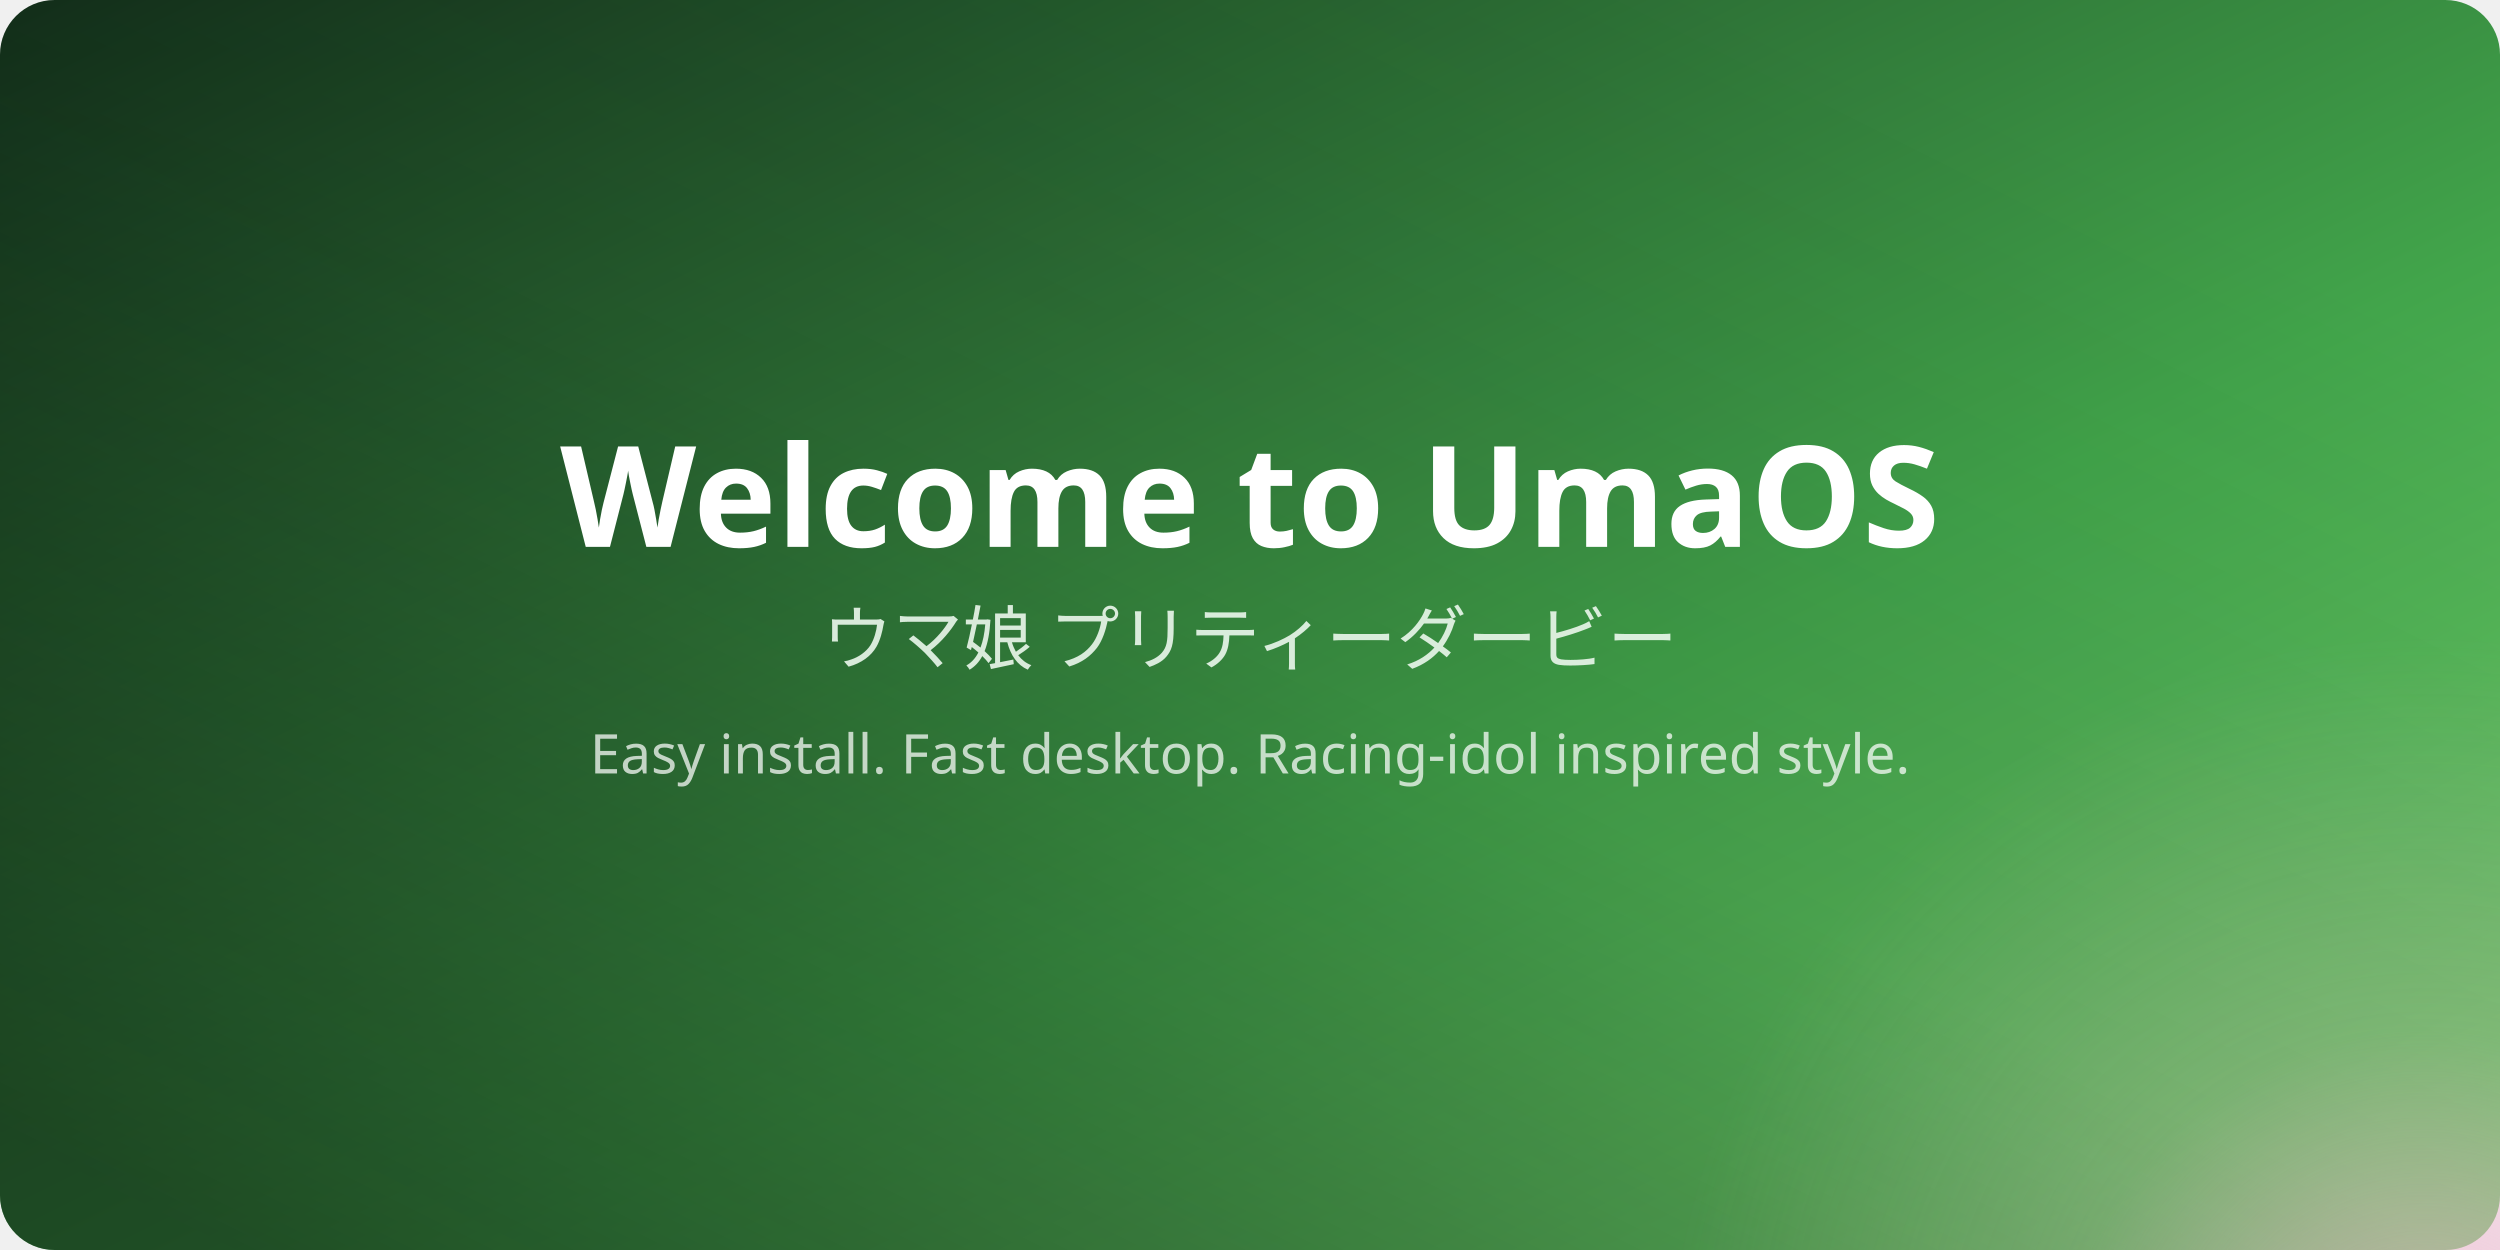
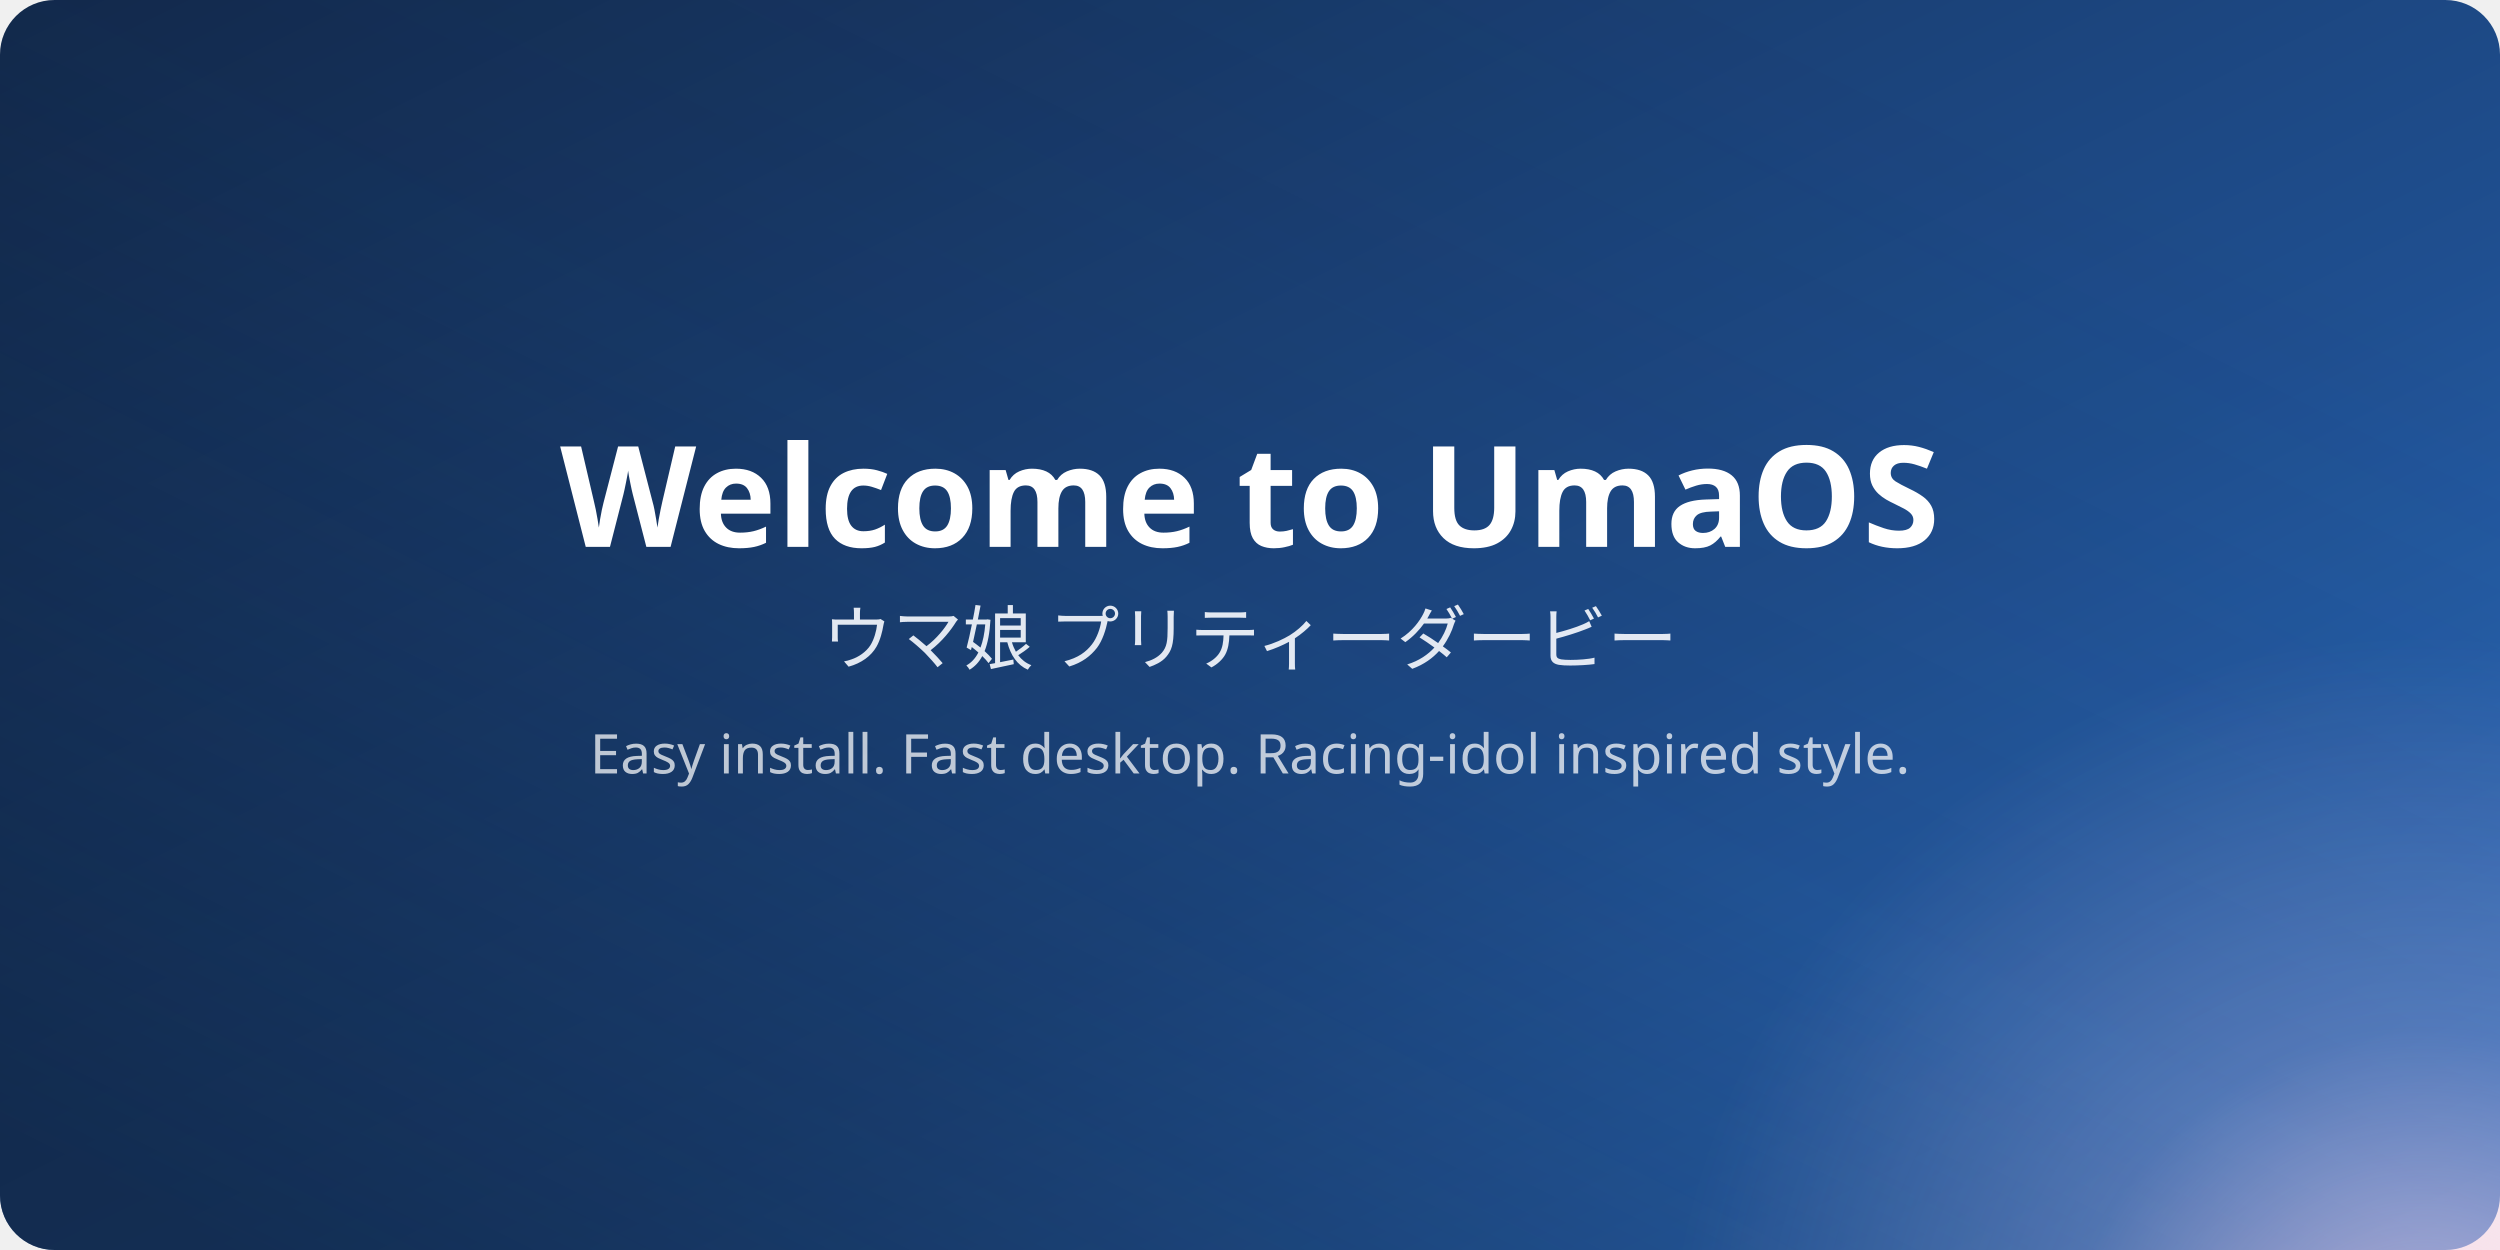
<svg xmlns="http://www.w3.org/2000/svg" width="640" height="320" viewBox="0 0 640 320">
  <defs>
    <linearGradient id="bg" x1="0" y1="0" x2="1" y2="1">
-       <stop offset="0%" stop-color="#13301b" />
-       <stop offset="60%" stop-color="#42a54b" />
-       <stop offset="100%" stop-color="#75d46f" />
+       <stop offset="0%" stop-color="#132B4F" />
+       <stop offset="60%" stop-color="#1F4F90" />
+       <stop offset="100%" stop-color="#2F74CC" />
    </linearGradient>
    <radialGradient id="pinkGlow" cx="80%" cy="82%" r="58%">
-       <stop offset="0%" stop-color="#f2b4cf" stop-opacity="0.72" />
-       <stop offset="48%" stop-color="#f2b4cf" stop-opacity="0.2" />
-       <stop offset="100%" stop-color="#f2b4cf" stop-opacity="0" />
+       <stop offset="0%" stop-color="#FFD6E8" stop-opacity="0.72" />
+       <stop offset="48%" stop-color="#FFD6E8" stop-opacity="0.2" />
+       <stop offset="100%" stop-color="#FFD6E8" stop-opacity="0" />
    </radialGradient>
    <linearGradient id="shadowVeil" x1="0" y1="0.9" x2="0.8" y2="0.1">
-       <stop offset="0%" stop-color="#07110a" stop-opacity="0.56" />
-       <stop offset="55%" stop-color="#07110a" stop-opacity="0.12" />
-       <stop offset="100%" stop-color="#07110a" stop-opacity="0" />
+       <stop offset="0%" stop-color="#0A1628" stop-opacity="0.56" />
+       <stop offset="55%" stop-color="#0A1628" stop-opacity="0.12" />
+       <stop offset="100%" stop-color="#0A1628" stop-opacity="0" />
    </linearGradient>
  </defs>
  <rect width="640" height="320" rx="14" fill="url(#bg)" />
  <rect width="640" height="320" rx="14" fill="url(#shadowVeil)" />
  <circle cx="520" cy="250" r="168" fill="url(#pinkGlow)" />
  <g transform="translate(320 140)">
    <text y="0" text-anchor="middle" fill="#ffffff" font-size="36" font-family="Noto Sans, sans-serif" font-weight="700">
      Welcome to UmaOS
    </text>
-     <text y="30" text-anchor="middle" fill="#ebf7ec" fill-opacity="0.9" font-size="18" font-family="Noto Sans JP, Noto Sans, sans-serif">
+     <text y="30" text-anchor="middle" fill="#F8FBFF" fill-opacity="0.9" font-size="18" font-family="Noto Sans JP, Noto Sans, sans-serif">
      ウマ娘 プリティーダービー
    </text>
    <text y="58" text-anchor="middle" fill="#ffffff" fill-opacity="0.72" font-size="14" font-family="Noto Sans, sans-serif">
      Easy install. Fast desktop. Racing-idol inspired style.
    </text>
  </g>
</svg>
